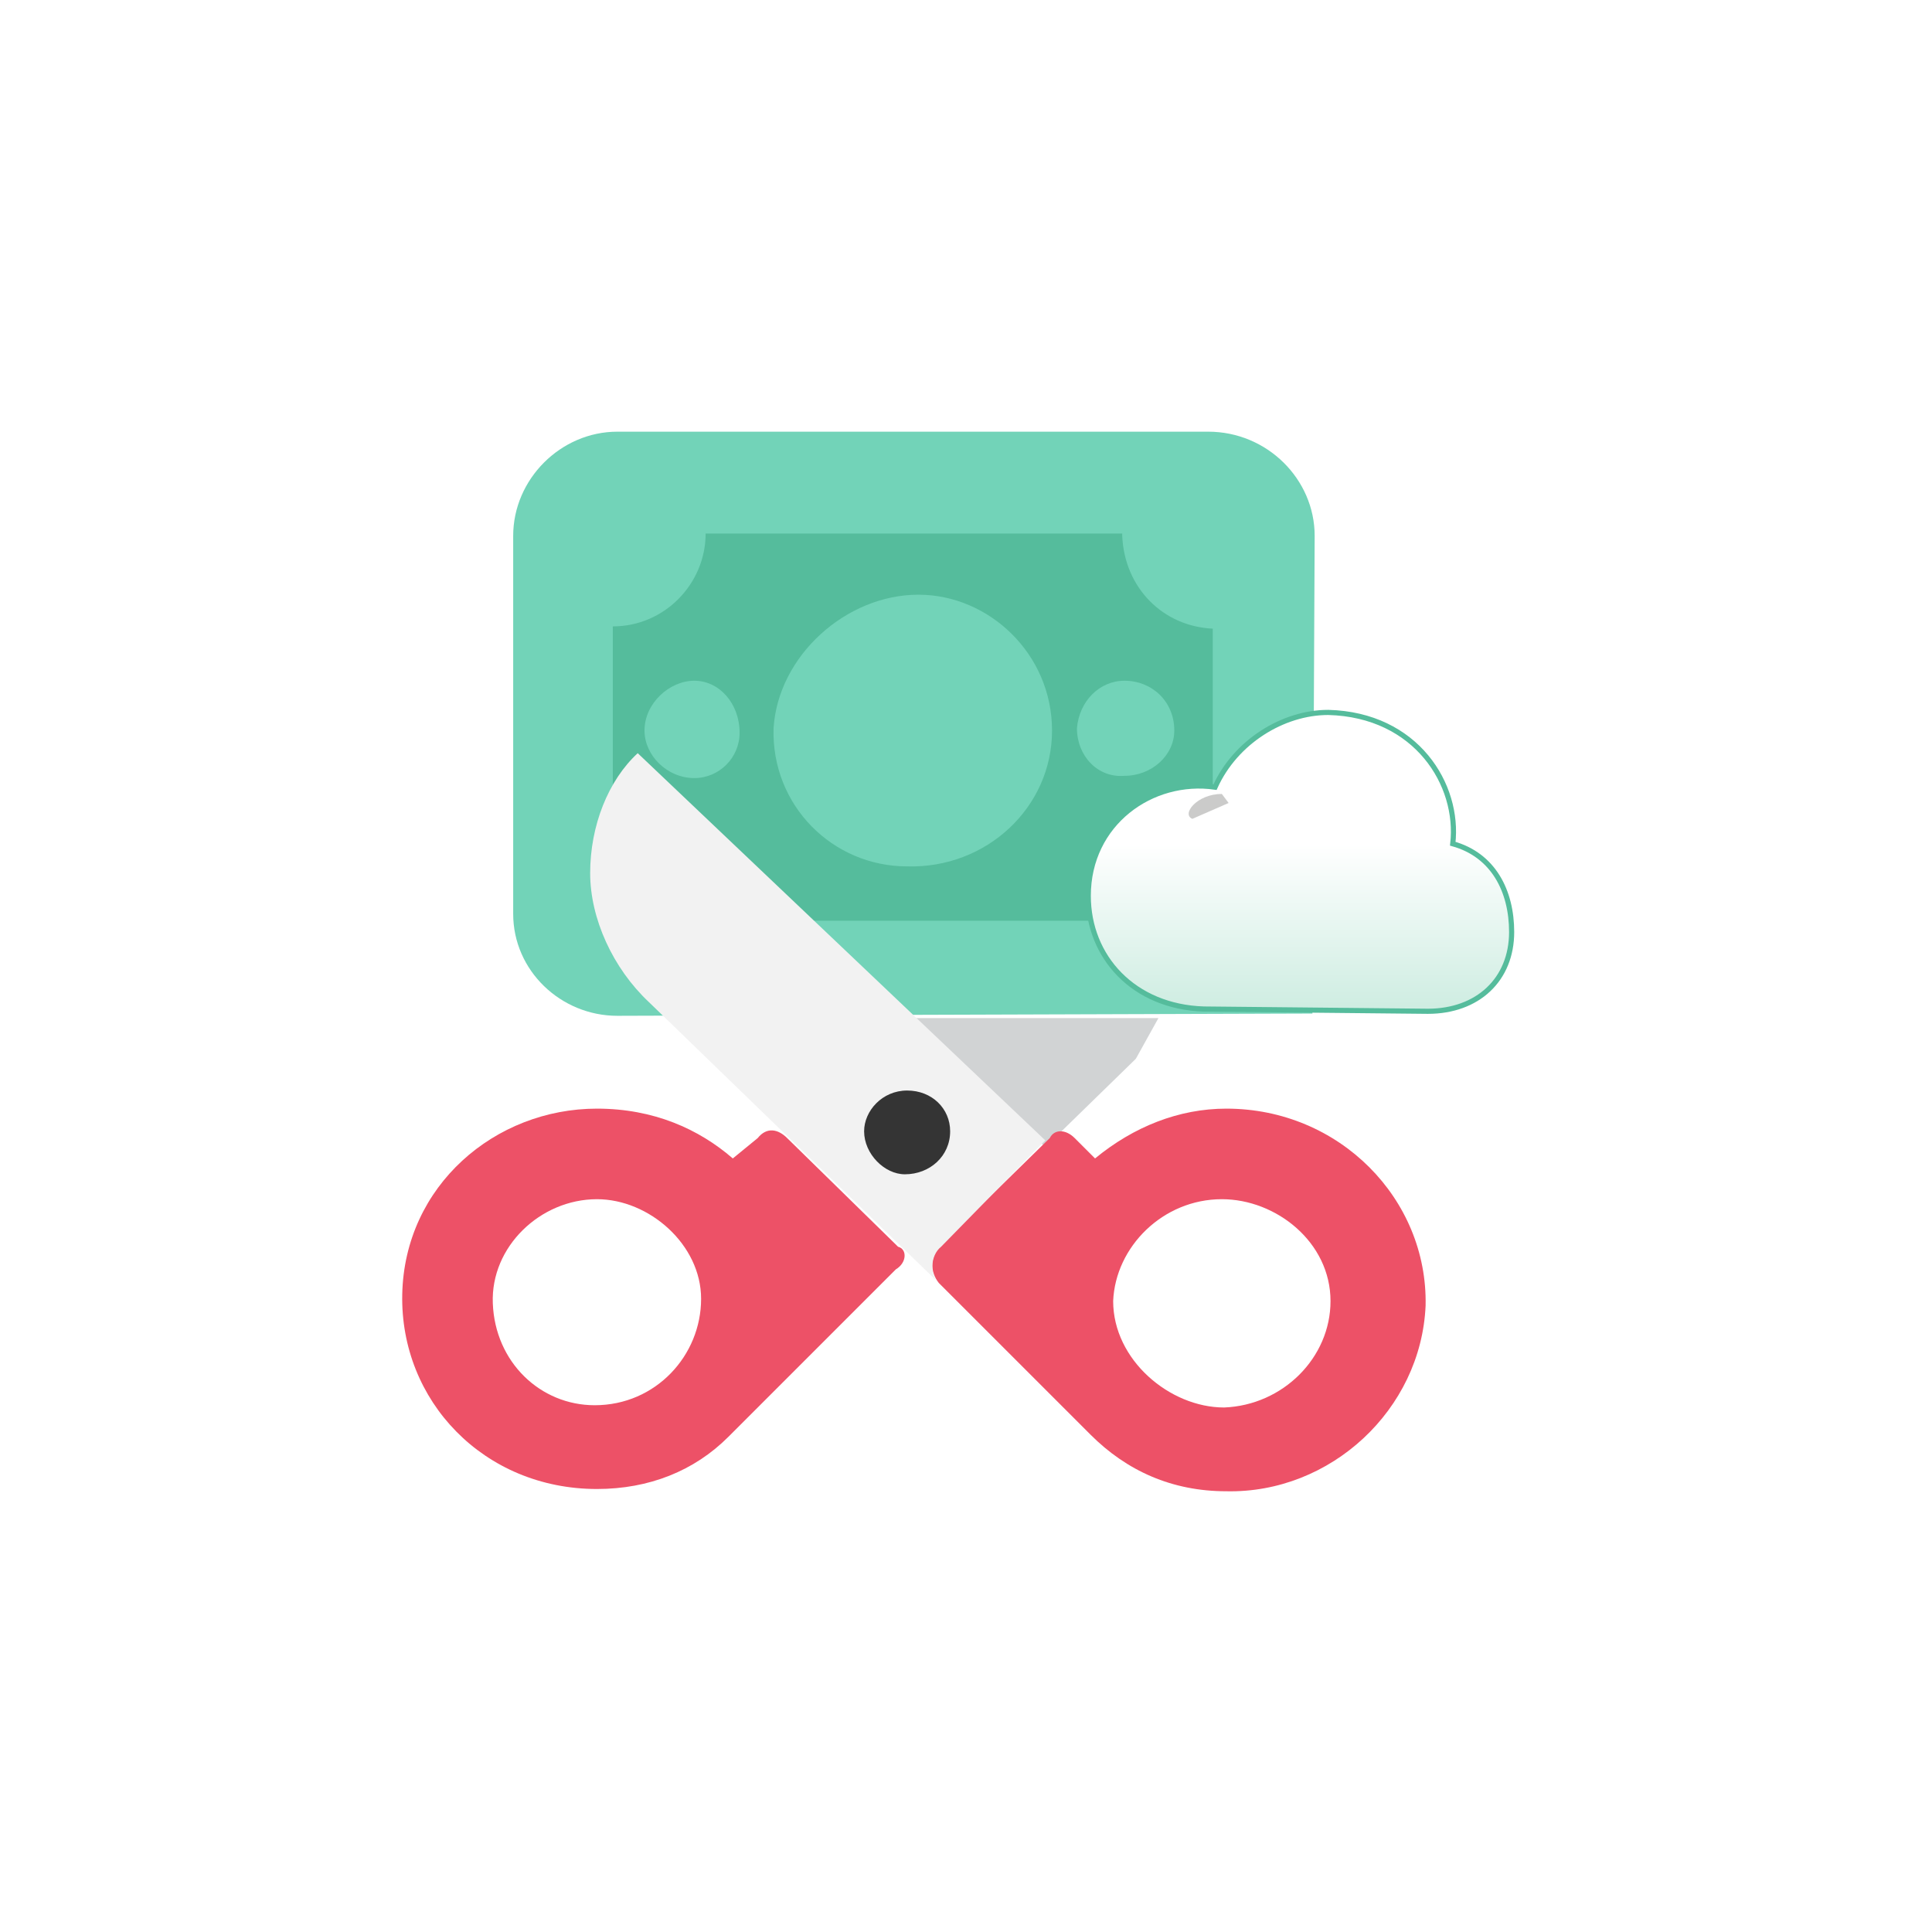
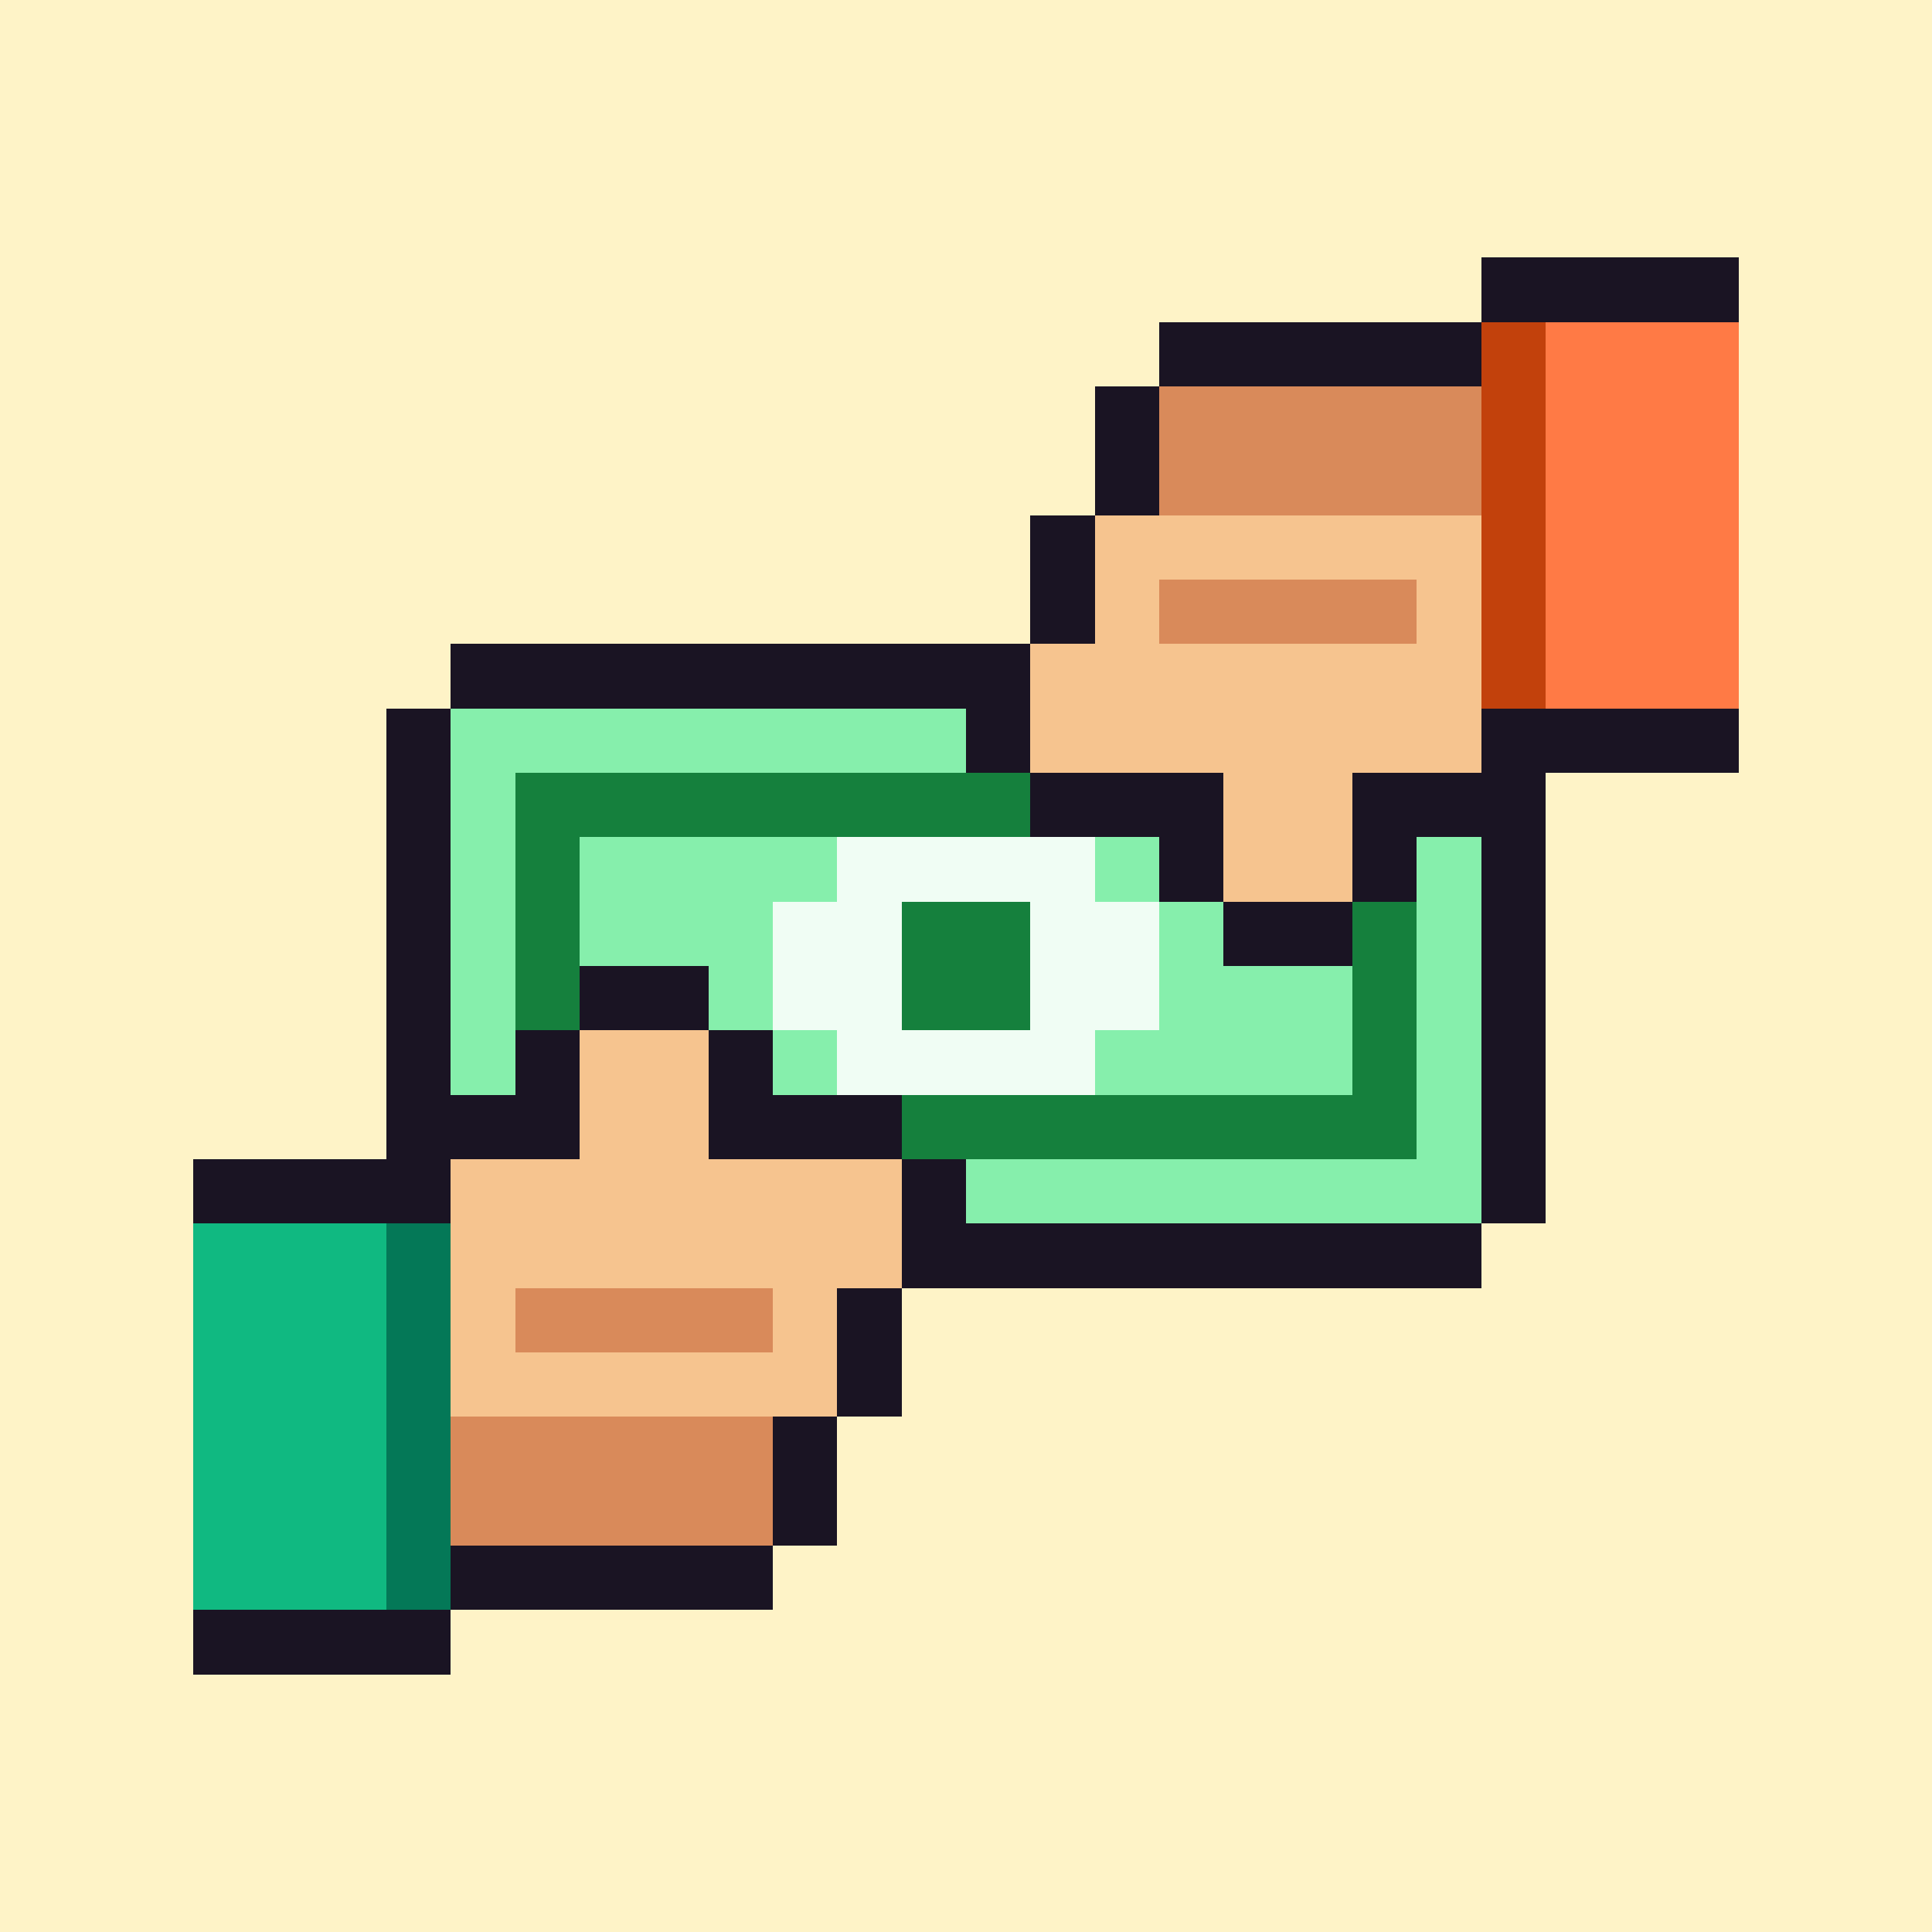
- <svg xmlns="http://www.w3.org/2000/svg" width="512" height="512" viewBox="0 0 512 512">
-   <rect width="512" height="512" fill="#fff" />
-   <svg x="100" y="106" width="312" height="300" viewBox="16 67 52 50">
-     <path d="m52.7 68.4h-26.1c-2.5 0-4.6 2.1-4.6 4.6v16.7c0 2.5 2.1 4.5 4.6 4.5l30.7-0.1 0.1-21.1c0-2.5-2.1-4.6-4.7-4.6z" fill="#72d3b8" />
-     <path d="m52.9 77.1c-2.2-0.1-3.9-1.8-4-4.1v-0.1h-18.4c0 2.2-1.8 4.1-4.1 4.1v13h26.5v-12.9z" fill="#55bc9c" />
-     <path d="m39.9 75.6c-3.2 0-6.2 2.7-6.4 5.9-0.1 3.4 2.6 6.1 5.9 6.1 3.5 0.1 6.4-2.6 6.4-6s-2.8-6-5.9-6zm-9.9 3.8c-1.1 0-2.2 1-2.2 2.2 0 1.1 1 2.1 2.2 2.1 1.1 0 2-0.9 2-2 0-1.3-0.9-2.3-2-2.3zm19 0c-1.1 0-2 0.9-2.1 2.1 0 1.2 0.9 2.2 2.1 2.1 1.2 0 2.2-0.9 2.2-2 0-1.3-1-2.2-2.2-2.2z" fill="#72d3b8" />
-     <path d="m39.6 94.3 5.9 5.7 4-3.9 1-1.8z" fill="#D1D3D4" />
-     <path d="m53.5 98.3c-2.1 0-4.1 0.8-5.8 2.2l-0.9-0.9c-0.4-0.4-0.9-0.4-1.1 0l-4.8 4.7c-0.5 0.5-0.5 1.2-0.1 1.7l6.7 6.7c1.6 1.6 3.6 2.5 6 2.5 4.6 0.1 8.6-3.6 8.8-8.2 0.1-4.7-3.8-8.7-8.8-8.7zm-0.1 13.2c-2.4 0-4.9-2.1-4.9-4.7 0.1-2.4 2.2-4.5 4.8-4.5 2.4 0 4.8 1.9 4.8 4.5 0 2.5-2.1 4.6-4.7 4.7z" fill="#ed5167" />
-     <path d="m27.5 82.6c-1.3 1.2-2.1 3.2-2.1 5.3 0 2 1 4.2 2.6 5.7l12.8 12.4c-0.4-0.3-0.4-1.2 0.1-1.6l4.6-4.7-18-17.1z" fill="#F2F2F2" />
-     <path d="m34.1 99.6c-0.4-0.4-0.9-0.5-1.3 0l-1.1 0.9c-1.5-1.3-3.5-2.2-6-2.2-4.5 0-8.5 3.4-8.6 8.2-0.1 4.7 3.6 8.6 8.6 8.6 2.3 0 4.3-0.8 5.8-2.3l7.4-7.4c0.5-0.3 0.5-0.9 0.1-1l-4.9-4.8zm-8.5 11.8c-2.4 0-4.4-1.9-4.5-4.5-0.1-2.5 2.1-4.6 4.6-4.6 2.3 0 4.6 2 4.6 4.4 0 2.5-2 4.7-4.7 4.7z" fill="#ed5167" />
-     <path d="m39.4 97.5c-1.1 0-1.9 0.9-1.9 1.8 0 1 0.9 1.9 1.8 1.9 1.1 0 2-0.8 2-1.9 0-1-0.8-1.8-1.9-1.8z" fill="#343434" />
-     <linearGradient id="SVGID_1_" x1="56.56" x2="56.56" y1="-3.734" y2="5.366" gradientTransform="matrix(1 0 0 -1 0 92)" gradientUnits="userSpaceOnUse">
-       <stop stop-color="#c2e8da" offset="0" />
-       <stop stop-color="#fff" offset="1" />
-     </linearGradient>
-     <path d="m63.5 86.6c0.3-2.6-1.6-5.7-5.5-5.8-2 0-4.1 1.3-5 3.3-2.8-0.4-5.6 1.6-5.6 4.8 0 2.7 2 4.9 5.1 5l9.9 0.1c2.2 0 3.7-1.4 3.7-3.5 0-1.8-0.8-3.4-2.6-3.9z" fill="url(#SVGID_1_)" stroke="#55bc9c" stroke-miterlimit="10" stroke-width=".227" />
-     <path d="m53.3 84.4 0.3 0.4-1.6 0.7c-0.5-0.2 0.2-1.1 1.3-1.1z" fill="#CBCBCA" />
-   </svg>
+ <svg xmlns="http://www.w3.org/2000/svg" viewBox="0 0 30 30" width="512" height="512" shape-rendering="crispEdges">
+   <rect width="30" height="30" fill="#fef3c7" />
+   <rect x="23" y="4" width="4" height="1" fill="#1a1423" />
+   <rect x="18" y="5" width="5" height="1" fill="#1a1423" />
+   <rect x="23" y="5" width="1" height="1" fill="#c2410c" />
+   <rect x="24" y="5" width="3" height="1" fill="#ff7a45" />
+   <rect x="17" y="6" width="1" height="1" fill="#1a1423" />
+   <rect x="18" y="6" width="5" height="1" fill="#d98a5a" />
+   <rect x="23" y="6" width="1" height="1" fill="#c2410c" />
+   <rect x="24" y="6" width="3" height="1" fill="#ff7a45" />
+   <rect x="17" y="7" width="1" height="1" fill="#1a1423" />
+   <rect x="18" y="7" width="5" height="1" fill="#d98a5a" />
+   <rect x="23" y="7" width="1" height="1" fill="#c2410c" />
+   <rect x="24" y="7" width="3" height="1" fill="#ff7a45" />
+   <rect x="16" y="8" width="1" height="1" fill="#1a1423" />
+   <rect x="17" y="8" width="6" height="1" fill="#f6c48f" />
+   <rect x="23" y="8" width="1" height="1" fill="#c2410c" />
+   <rect x="24" y="8" width="3" height="1" fill="#ff7a45" />
+   <rect x="16" y="9" width="1" height="1" fill="#1a1423" />
+   <rect x="17" y="9" width="1" height="1" fill="#f6c48f" />
+   <rect x="18" y="9" width="4" height="1" fill="#d98a5a" />
+   <rect x="22" y="9" width="1" height="1" fill="#f6c48f" />
+   <rect x="23" y="9" width="1" height="1" fill="#c2410c" />
+   <rect x="24" y="9" width="3" height="1" fill="#ff7a45" />
+   <rect x="7" y="10" width="9" height="1" fill="#1a1423" />
+   <rect x="16" y="10" width="7" height="1" fill="#f6c48f" />
+   <rect x="23" y="10" width="1" height="1" fill="#c2410c" />
+   <rect x="24" y="10" width="3" height="1" fill="#ff7a45" />
+   <rect x="6" y="11" width="1" height="1" fill="#1a1423" />
+   <rect x="7" y="11" width="8" height="1" fill="#86efac" />
+   <rect x="15" y="11" width="1" height="1" fill="#1a1423" />
+   <rect x="16" y="11" width="7" height="1" fill="#f6c48f" />
+   <rect x="23" y="11" width="4" height="1" fill="#1a1423" />
+   <rect x="6" y="12" width="1" height="1" fill="#1a1423" />
+   <rect x="7" y="12" width="1" height="1" fill="#86efac" />
+   <rect x="8" y="12" width="8" height="1" fill="#15803d" />
+   <rect x="16" y="12" width="3" height="1" fill="#1a1423" />
+   <rect x="19" y="12" width="2" height="1" fill="#f6c48f" />
+   <rect x="21" y="12" width="3" height="1" fill="#1a1423" />
+   <rect x="6" y="13" width="1" height="1" fill="#1a1423" />
+   <rect x="7" y="13" width="1" height="1" fill="#86efac" />
+   <rect x="8" y="13" width="1" height="1" fill="#15803d" />
+   <rect x="9" y="13" width="4" height="1" fill="#86efac" />
+   <rect x="13" y="13" width="4" height="1" fill="#f0fdf4" />
+   <rect x="17" y="13" width="1" height="1" fill="#86efac" />
+   <rect x="18" y="13" width="1" height="1" fill="#1a1423" />
+   <rect x="19" y="13" width="2" height="1" fill="#f6c48f" />
+   <rect x="21" y="13" width="1" height="1" fill="#1a1423" />
+   <rect x="22" y="13" width="1" height="1" fill="#86efac" />
+   <rect x="23" y="13" width="1" height="1" fill="#1a1423" />
+   <rect x="6" y="14" width="1" height="1" fill="#1a1423" />
+   <rect x="7" y="14" width="1" height="1" fill="#86efac" />
+   <rect x="8" y="14" width="1" height="1" fill="#15803d" />
+   <rect x="9" y="14" width="3" height="1" fill="#86efac" />
+   <rect x="12" y="14" width="2" height="1" fill="#f0fdf4" />
+   <rect x="14" y="14" width="2" height="1" fill="#15803d" />
+   <rect x="16" y="14" width="2" height="1" fill="#f0fdf4" />
+   <rect x="18" y="14" width="1" height="1" fill="#86efac" />
+   <rect x="19" y="14" width="2" height="1" fill="#1a1423" />
+   <rect x="21" y="14" width="1" height="1" fill="#15803d" />
+   <rect x="22" y="14" width="1" height="1" fill="#86efac" />
+   <rect x="23" y="14" width="1" height="1" fill="#1a1423" />
+   <rect x="6" y="15" width="1" height="1" fill="#1a1423" />
+   <rect x="7" y="15" width="1" height="1" fill="#86efac" />
+   <rect x="8" y="15" width="1" height="1" fill="#15803d" />
+   <rect x="9" y="15" width="2" height="1" fill="#1a1423" />
+   <rect x="11" y="15" width="1" height="1" fill="#86efac" />
+   <rect x="12" y="15" width="2" height="1" fill="#f0fdf4" />
+   <rect x="14" y="15" width="2" height="1" fill="#15803d" />
+   <rect x="16" y="15" width="2" height="1" fill="#f0fdf4" />
+   <rect x="18" y="15" width="3" height="1" fill="#86efac" />
+   <rect x="21" y="15" width="1" height="1" fill="#15803d" />
+   <rect x="22" y="15" width="1" height="1" fill="#86efac" />
+   <rect x="23" y="15" width="1" height="1" fill="#1a1423" />
+   <rect x="6" y="16" width="1" height="1" fill="#1a1423" />
+   <rect x="7" y="16" width="1" height="1" fill="#86efac" />
+   <rect x="8" y="16" width="1" height="1" fill="#1a1423" />
+   <rect x="9" y="16" width="2" height="1" fill="#f6c48f" />
+   <rect x="11" y="16" width="1" height="1" fill="#1a1423" />
+   <rect x="12" y="16" width="1" height="1" fill="#86efac" />
+   <rect x="13" y="16" width="4" height="1" fill="#f0fdf4" />
+   <rect x="17" y="16" width="4" height="1" fill="#86efac" />
+   <rect x="21" y="16" width="1" height="1" fill="#15803d" />
+   <rect x="22" y="16" width="1" height="1" fill="#86efac" />
+   <rect x="23" y="16" width="1" height="1" fill="#1a1423" />
+   <rect x="6" y="17" width="3" height="1" fill="#1a1423" />
+   <rect x="9" y="17" width="2" height="1" fill="#f6c48f" />
+   <rect x="11" y="17" width="3" height="1" fill="#1a1423" />
+   <rect x="14" y="17" width="8" height="1" fill="#15803d" />
+   <rect x="22" y="17" width="1" height="1" fill="#86efac" />
+   <rect x="23" y="17" width="1" height="1" fill="#1a1423" />
+   <rect x="3" y="18" width="4" height="1" fill="#1a1423" />
+   <rect x="7" y="18" width="7" height="1" fill="#f6c48f" />
+   <rect x="14" y="18" width="1" height="1" fill="#1a1423" />
+   <rect x="15" y="18" width="8" height="1" fill="#86efac" />
+   <rect x="23" y="18" width="1" height="1" fill="#1a1423" />
+   <rect x="3" y="19" width="3" height="1" fill="#10b981" />
+   <rect x="6" y="19" width="1" height="1" fill="#047857" />
+   <rect x="7" y="19" width="7" height="1" fill="#f6c48f" />
+   <rect x="14" y="19" width="9" height="1" fill="#1a1423" />
+   <rect x="3" y="20" width="3" height="1" fill="#10b981" />
+   <rect x="6" y="20" width="1" height="1" fill="#047857" />
+   <rect x="7" y="20" width="1" height="1" fill="#f6c48f" />
+   <rect x="8" y="20" width="4" height="1" fill="#d98a5a" />
+   <rect x="12" y="20" width="1" height="1" fill="#f6c48f" />
+   <rect x="13" y="20" width="1" height="1" fill="#1a1423" />
+   <rect x="3" y="21" width="3" height="1" fill="#10b981" />
+   <rect x="6" y="21" width="1" height="1" fill="#047857" />
+   <rect x="7" y="21" width="6" height="1" fill="#f6c48f" />
+   <rect x="13" y="21" width="1" height="1" fill="#1a1423" />
+   <rect x="3" y="22" width="3" height="1" fill="#10b981" />
+   <rect x="6" y="22" width="1" height="1" fill="#047857" />
+   <rect x="7" y="22" width="5" height="1" fill="#d98a5a" />
+   <rect x="12" y="22" width="1" height="1" fill="#1a1423" />
+   <rect x="3" y="23" width="3" height="1" fill="#10b981" />
+   <rect x="6" y="23" width="1" height="1" fill="#047857" />
+   <rect x="7" y="23" width="5" height="1" fill="#d98a5a" />
+   <rect x="12" y="23" width="1" height="1" fill="#1a1423" />
+   <rect x="3" y="24" width="3" height="1" fill="#10b981" />
+   <rect x="6" y="24" width="1" height="1" fill="#047857" />
+   <rect x="7" y="24" width="5" height="1" fill="#1a1423" />
+   <rect x="3" y="25" width="4" height="1" fill="#1a1423" />
</svg>
